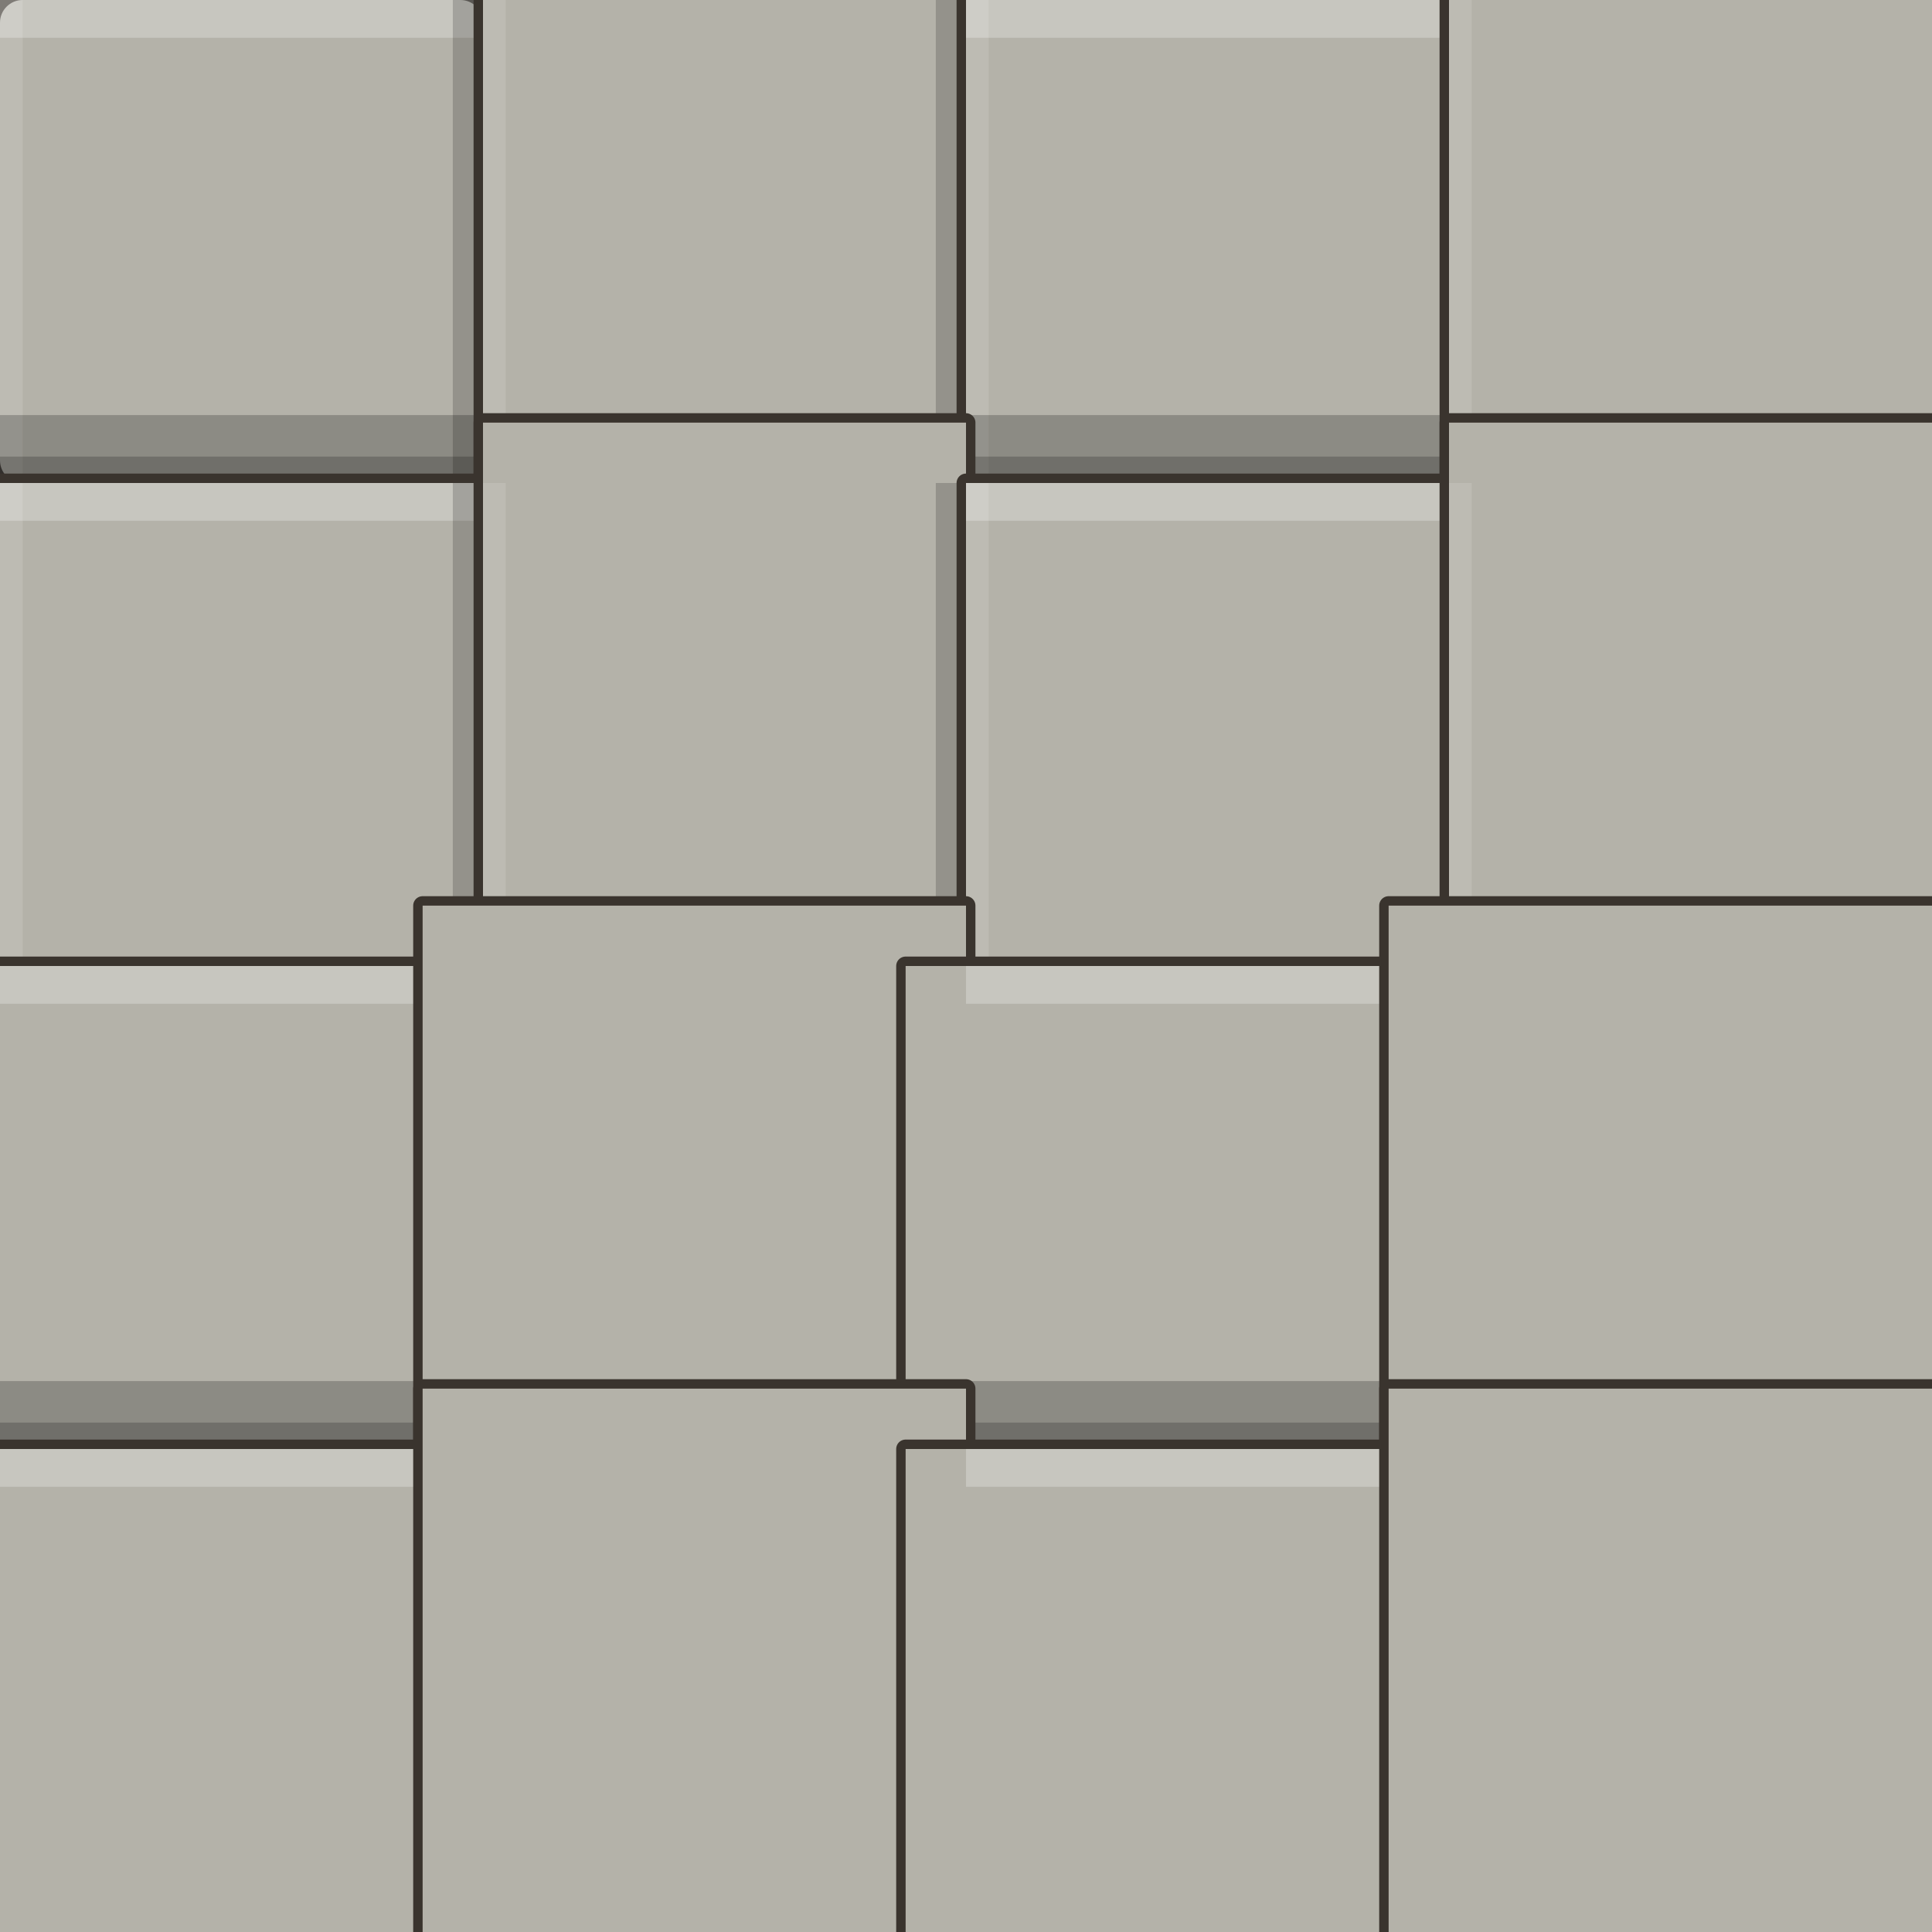
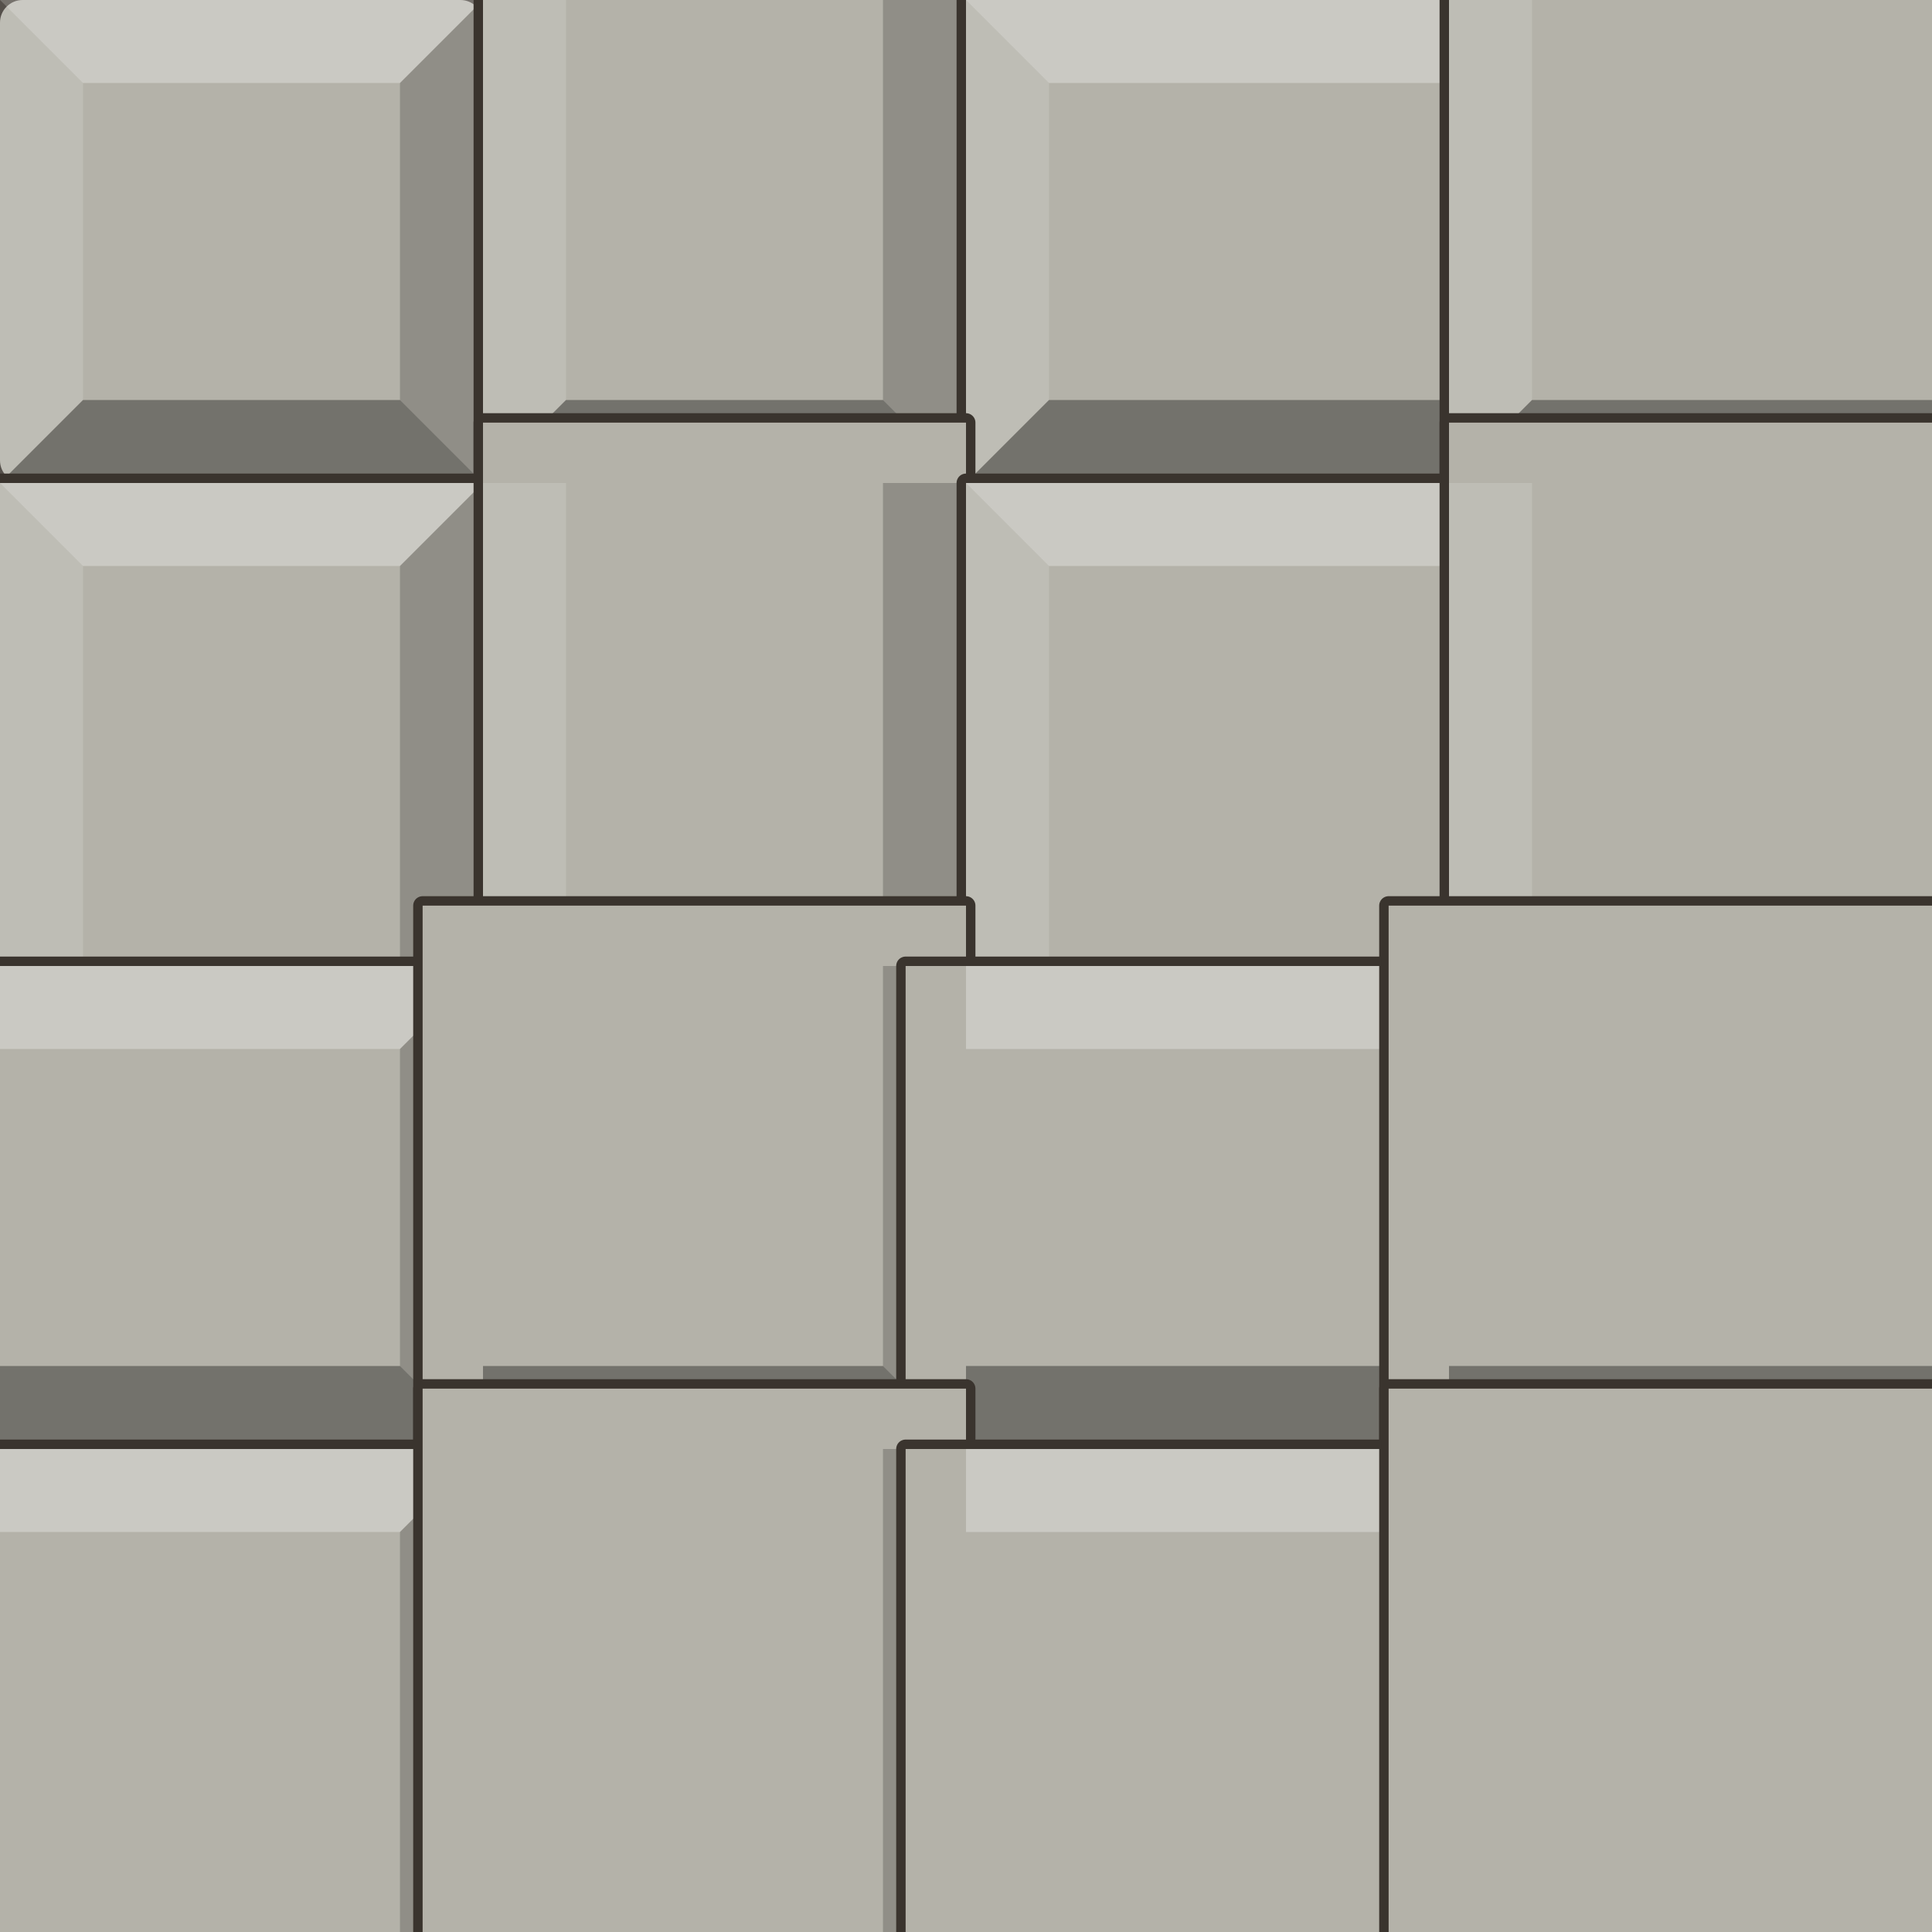
<svg xmlns="http://www.w3.org/2000/svg" viewBox="0 0 512 512" width="512" height="512">
  <g transform="translate(0 0)">
    <path d="M 6 0 h 116 a 6 6 0 0 1 6 6 v 116 a 6 6 0 0 1 -6 6 h -116 a 6 6 0 0 1 -6 -6 v -116 a 6 6 0 0 1 6 -6 Z" fill="#3A342E" stroke="#3A342E" stroke-width="5" stroke-linejoin="round" stroke-linecap="round" />
    <path d="M 6 0 h 116 a 6 6 0 0 1 6 6 v 116 a 6 6 0 0 1 -6 6 h -116 a 6 6 0 0 1 -6 -6 v -116 a 6 6 0 0 1 6 -6 Z" fill="#B4B2A9" />
-     <path d="M 0 0 h 128 a 0 0 0 0 1 0 0 v 10 a 0 0 0 0 1 0 0 h -128 a 0 0 0 0 1 0 0 v -10 a 0 0 0 0 1 0 0 Z" fill="#FFFFFF" opacity="0.26" />
-     <path d="M 0 0 h 6 a 0 0 0 0 1 0 0 v 128 a 0 0 0 0 1 0 0 h -6 a 0 0 0 0 1 0 0 v -128 a 0 0 0 0 1 0 0 Z" fill="#FFFFFF" opacity="0.12" />
-     <path d="M 120 0 h 8 a 0 0 0 0 1 0 0 v 128 a 0 0 0 0 1 0 0 h -8 a 0 0 0 0 1 0 0 v -128 a 0 0 0 0 1 0 0 Z" fill="#000000" opacity="0.18" />
-     <path d="M 0 110 h 128 a 0 0 0 0 1 0 0 v 18 a 0 0 0 0 1 0 0 h -128 a 0 0 0 0 1 0 0 v -18 a 0 0 0 0 1 0 0 Z" fill="#000000" opacity="0.22" />
-     <path d="M 0 121 h 128 a 0 0 0 0 1 0 0 v 7 a 0 0 0 0 1 0 0 h -128 a 0 0 0 0 1 0 0 v -7 a 0 0 0 0 1 0 0 Z" fill="#000000" opacity="0.2" />
+     <path d="M 0 0 L 128 0 L 106 22 L 22 22 Z" fill="#FFFFFF" opacity="0.3" />
+     <path d="M 0 0 L 0 128 L 22 106 L 22 22 Z" fill="#FFFFFF" opacity="0.14" />
+     <path d="M 128 0 L 128 128 L 106 106 L 106 22 Z" fill="#000000" opacity="0.2" />
+     <path d="M 0 128 L 128 128 L 106 106 L 22 106 Z" fill="#000000" opacity="0.36" />
  </g>
  <g transform="translate(128 0)">
    <path d="M 0 -16 h 128 a 0 0 0 0 1 0 0 v 144 a 0 0 0 0 1 0 0 h -128 a 0 0 0 0 1 0 0 v -144 a 0 0 0 0 1 0 0 Z" fill="#3A342E" stroke="#3A342E" stroke-width="5" stroke-linejoin="round" stroke-linecap="round" />
    <path d="M 0 -16 h 128 a 0 0 0 0 1 0 0 v 144 a 0 0 0 0 1 0 0 h -128 a 0 0 0 0 1 0 0 v -144 a 0 0 0 0 1 0 0 Z" fill="#B4B2A9" />
-     <path d="M 0 0 h 6 a 0 0 0 0 1 0 0 v 128 a 0 0 0 0 1 0 0 h -6 a 0 0 0 0 1 0 0 v -128 a 0 0 0 0 1 0 0 Z" fill="#FFFFFF" opacity="0.12" />
-     <path d="M 120 0 h 8 a 0 0 0 0 1 0 0 v 128 a 0 0 0 0 1 0 0 h -8 a 0 0 0 0 1 0 0 v -128 a 0 0 0 0 1 0 0 Z" fill="#000000" opacity="0.18" />
-     <path d="M 0 110 h 128 a 0 0 0 0 1 0 0 v 18 a 0 0 0 0 1 0 0 h -128 a 0 0 0 0 1 0 0 v -18 a 0 0 0 0 1 0 0 Z" fill="#000000" opacity="0.22" />
-     <path d="M 0 121 h 128 a 0 0 0 0 1 0 0 v 7 a 0 0 0 0 1 0 0 h -128 a 0 0 0 0 1 0 0 v -7 a 0 0 0 0 1 0 0 Z" fill="#000000" opacity="0.2" />
+     <path d="M 0 0 L 0 128 L 22 106 L 22 0 Z" fill="#FFFFFF" opacity="0.14" />
+     <path d="M 128 0 L 128 128 L 106 106 L 106 0 Z" fill="#000000" opacity="0.2" />
+     <path d="M 0 128 L 128 128 L 106 106 L 22 106 Z" fill="#000000" opacity="0.36" />
  </g>
  <g transform="translate(256 0)">
    <path d="M 0 0 h 144 a 0 0 0 0 1 0 0 v 128 a 0 0 0 0 1 0 0 h -144 a 0 0 0 0 1 0 0 v -128 a 0 0 0 0 1 0 0 Z" fill="#3A342E" stroke="#3A342E" stroke-width="5" stroke-linejoin="round" stroke-linecap="round" />
    <path d="M 0 0 h 144 a 0 0 0 0 1 0 0 v 128 a 0 0 0 0 1 0 0 h -144 a 0 0 0 0 1 0 0 v -128 a 0 0 0 0 1 0 0 Z" fill="#B4B2A9" />
-     <path d="M 0 0 h 128 a 0 0 0 0 1 0 0 v 10 a 0 0 0 0 1 0 0 h -128 a 0 0 0 0 1 0 0 v -10 a 0 0 0 0 1 0 0 Z" fill="#FFFFFF" opacity="0.26" />
-     <path d="M 0 0 h 6 a 0 0 0 0 1 0 0 v 128 a 0 0 0 0 1 0 0 h -6 a 0 0 0 0 1 0 0 v -128 a 0 0 0 0 1 0 0 Z" fill="#FFFFFF" opacity="0.12" />
-     <path d="M 0 110 h 128 a 0 0 0 0 1 0 0 v 18 a 0 0 0 0 1 0 0 h -128 a 0 0 0 0 1 0 0 v -18 a 0 0 0 0 1 0 0 Z" fill="#000000" opacity="0.22" />
-     <path d="M 0 121 h 128 a 0 0 0 0 1 0 0 v 7 a 0 0 0 0 1 0 0 h -128 a 0 0 0 0 1 0 0 v -7 a 0 0 0 0 1 0 0 Z" fill="#000000" opacity="0.2" />
+     <path d="M 0 0 L 128 0 L 128 22 L 22 22 Z" fill="#FFFFFF" opacity="0.3" />
+     <path d="M 0 0 L 0 128 L 22 106 L 22 22 Z" fill="#FFFFFF" opacity="0.14" />
+     <path d="M 0 128 L 128 128 L 128 106 L 22 106 Z" fill="#000000" opacity="0.36" />
  </g>
  <g transform="translate(384 0)">
    <path d="M 0 -16 h 144 a 0 0 0 0 1 0 0 v 144 a 0 0 0 0 1 0 0 h -144 a 0 0 0 0 1 0 0 v -144 a 0 0 0 0 1 0 0 Z" fill="#3A342E" stroke="#3A342E" stroke-width="5" stroke-linejoin="round" stroke-linecap="round" />
    <path d="M 0 -16 h 144 a 0 0 0 0 1 0 0 v 144 a 0 0 0 0 1 0 0 h -144 a 0 0 0 0 1 0 0 v -144 a 0 0 0 0 1 0 0 Z" fill="#B4B2A9" />
-     <path d="M 0 0 h 6 a 0 0 0 0 1 0 0 v 128 a 0 0 0 0 1 0 0 h -6 a 0 0 0 0 1 0 0 v -128 a 0 0 0 0 1 0 0 Z" fill="#FFFFFF" opacity="0.12" />
-     <path d="M 0 110 h 128 a 0 0 0 0 1 0 0 v 18 a 0 0 0 0 1 0 0 h -128 a 0 0 0 0 1 0 0 v -18 a 0 0 0 0 1 0 0 Z" fill="#000000" opacity="0.22" />
-     <path d="M 0 121 h 128 a 0 0 0 0 1 0 0 v 7 a 0 0 0 0 1 0 0 h -128 a 0 0 0 0 1 0 0 v -7 a 0 0 0 0 1 0 0 Z" fill="#000000" opacity="0.2" />
+     <path d="M 0 0 L 0 128 L 22 106 L 22 0 Z" fill="#FFFFFF" opacity="0.14" />
+     <path d="M 0 128 L 128 128 L 128 106 L 22 106 Z" fill="#000000" opacity="0.36" />
  </g>
  <g transform="translate(0 128)">
    <path d="M 0 0 h 128 a 0 0 0 0 1 0 0 v 144 a 0 0 0 0 1 0 0 h -128 a 0 0 0 0 1 0 0 v -144 a 0 0 0 0 1 0 0 Z" fill="#3A342E" stroke="#3A342E" stroke-width="5" stroke-linejoin="round" stroke-linecap="round" />
    <path d="M 0 0 h 128 a 0 0 0 0 1 0 0 v 144 a 0 0 0 0 1 0 0 h -128 a 0 0 0 0 1 0 0 v -144 a 0 0 0 0 1 0 0 Z" fill="#B4B2A9" />
-     <path d="M 0 0 h 128 a 0 0 0 0 1 0 0 v 10 a 0 0 0 0 1 0 0 h -128 a 0 0 0 0 1 0 0 v -10 a 0 0 0 0 1 0 0 Z" fill="#FFFFFF" opacity="0.26" />
-     <path d="M 0 0 h 6 a 0 0 0 0 1 0 0 v 128 a 0 0 0 0 1 0 0 h -6 a 0 0 0 0 1 0 0 v -128 a 0 0 0 0 1 0 0 Z" fill="#FFFFFF" opacity="0.12" />
-     <path d="M 120 0 h 8 a 0 0 0 0 1 0 0 v 128 a 0 0 0 0 1 0 0 h -8 a 0 0 0 0 1 0 0 v -128 a 0 0 0 0 1 0 0 Z" fill="#000000" opacity="0.18" />
+     <path d="M 0 0 L 128 0 L 106 22 L 22 22 Z" fill="#FFFFFF" opacity="0.3" />
+     <path d="M 0 0 L 0 128 L 22 128 L 22 22 Z" fill="#FFFFFF" opacity="0.14" />
+     <path d="M 128 0 L 128 128 L 106 128 L 106 22 Z" fill="#000000" opacity="0.2" />
  </g>
  <g transform="translate(128 128)">
    <path d="M 0 -16 h 128 a 0 0 0 0 1 0 0 v 160 a 0 0 0 0 1 0 0 h -128 a 0 0 0 0 1 0 0 v -160 a 0 0 0 0 1 0 0 Z" fill="#3A342E" stroke="#3A342E" stroke-width="5" stroke-linejoin="round" stroke-linecap="round" />
    <path d="M 0 -16 h 128 a 0 0 0 0 1 0 0 v 160 a 0 0 0 0 1 0 0 h -128 a 0 0 0 0 1 0 0 v -160 a 0 0 0 0 1 0 0 Z" fill="#B4B2A9" />
-     <path d="M 0 0 h 6 a 0 0 0 0 1 0 0 v 128 a 0 0 0 0 1 0 0 h -6 a 0 0 0 0 1 0 0 v -128 a 0 0 0 0 1 0 0 Z" fill="#FFFFFF" opacity="0.12" />
-     <path d="M 120 0 h 8 a 0 0 0 0 1 0 0 v 128 a 0 0 0 0 1 0 0 h -8 a 0 0 0 0 1 0 0 v -128 a 0 0 0 0 1 0 0 Z" fill="#000000" opacity="0.18" />
+     <path d="M 0 0 L 0 128 L 22 128 L 22 0 Z" fill="#FFFFFF" opacity="0.14" />
+     <path d="M 128 0 L 128 128 L 106 128 L 106 0 Z" fill="#000000" opacity="0.2" />
  </g>
  <g transform="translate(256 128)">
    <path d="M 0 0 h 144 a 0 0 0 0 1 0 0 v 144 a 0 0 0 0 1 0 0 h -144 a 0 0 0 0 1 0 0 v -144 a 0 0 0 0 1 0 0 Z" fill="#3A342E" stroke="#3A342E" stroke-width="5" stroke-linejoin="round" stroke-linecap="round" />
    <path d="M 0 0 h 144 a 0 0 0 0 1 0 0 v 144 a 0 0 0 0 1 0 0 h -144 a 0 0 0 0 1 0 0 v -144 a 0 0 0 0 1 0 0 Z" fill="#B4B2A9" />
-     <path d="M 0 0 h 128 a 0 0 0 0 1 0 0 v 10 a 0 0 0 0 1 0 0 h -128 a 0 0 0 0 1 0 0 v -10 a 0 0 0 0 1 0 0 Z" fill="#FFFFFF" opacity="0.26" />
-     <path d="M 0 0 h 6 a 0 0 0 0 1 0 0 v 128 a 0 0 0 0 1 0 0 h -6 a 0 0 0 0 1 0 0 v -128 a 0 0 0 0 1 0 0 Z" fill="#FFFFFF" opacity="0.12" />
+     <path d="M 0 0 L 128 0 L 128 22 L 22 22 Z" fill="#FFFFFF" opacity="0.3" />
+     <path d="M 0 0 L 0 128 L 22 128 L 22 22 Z" fill="#FFFFFF" opacity="0.14" />
  </g>
  <g transform="translate(384 128)">
    <path d="M 0 -16 h 144 a 0 0 0 0 1 0 0 v 160 a 0 0 0 0 1 0 0 h -144 a 0 0 0 0 1 0 0 v -160 a 0 0 0 0 1 0 0 Z" fill="#3A342E" stroke="#3A342E" stroke-width="5" stroke-linejoin="round" stroke-linecap="round" />
    <path d="M 0 -16 h 144 a 0 0 0 0 1 0 0 v 160 a 0 0 0 0 1 0 0 h -144 a 0 0 0 0 1 0 0 v -160 a 0 0 0 0 1 0 0 Z" fill="#B4B2A9" />
-     <path d="M 0 0 h 6 a 0 0 0 0 1 0 0 v 128 a 0 0 0 0 1 0 0 h -6 a 0 0 0 0 1 0 0 v -128 a 0 0 0 0 1 0 0 Z" fill="#FFFFFF" opacity="0.12" />
+     <path d="M 0 0 L 0 128 L 22 128 L 22 0 Z" fill="#FFFFFF" opacity="0.14" />
  </g>
  <g transform="translate(0 256)">
    <path d="M -16 0 h 144 a 0 0 0 0 1 0 0 v 128 a 0 0 0 0 1 0 0 h -144 a 0 0 0 0 1 0 0 v -128 a 0 0 0 0 1 0 0 Z" fill="#3A342E" stroke="#3A342E" stroke-width="5" stroke-linejoin="round" stroke-linecap="round" />
    <path d="M -16 0 h 144 a 0 0 0 0 1 0 0 v 128 a 0 0 0 0 1 0 0 h -144 a 0 0 0 0 1 0 0 v -128 a 0 0 0 0 1 0 0 Z" fill="#B4B2A9" />
-     <path d="M 0 0 h 128 a 0 0 0 0 1 0 0 v 10 a 0 0 0 0 1 0 0 h -128 a 0 0 0 0 1 0 0 v -10 a 0 0 0 0 1 0 0 Z" fill="#FFFFFF" opacity="0.26" />
-     <path d="M 120 0 h 8 a 0 0 0 0 1 0 0 v 128 a 0 0 0 0 1 0 0 h -8 a 0 0 0 0 1 0 0 v -128 a 0 0 0 0 1 0 0 Z" fill="#000000" opacity="0.18" />
-     <path d="M 0 110 h 128 a 0 0 0 0 1 0 0 v 18 a 0 0 0 0 1 0 0 h -128 a 0 0 0 0 1 0 0 v -18 a 0 0 0 0 1 0 0 Z" fill="#000000" opacity="0.22" />
-     <path d="M 0 121 h 128 a 0 0 0 0 1 0 0 v 7 a 0 0 0 0 1 0 0 h -128 a 0 0 0 0 1 0 0 v -7 a 0 0 0 0 1 0 0 Z" fill="#000000" opacity="0.2" />
+     <path d="M 0 0 L 128 0 L 106 22 L 0 22 Z" fill="#FFFFFF" opacity="0.3" />
+     <path d="M 128 0 L 128 128 L 106 106 L 106 22 Z" fill="#000000" opacity="0.2" />
+     <path d="M 0 128 L 128 128 L 106 106 L 0 106 Z" fill="#000000" opacity="0.36" />
  </g>
  <g transform="translate(128 256)">
    <path d="M -16 -16 h 144 a 0 0 0 0 1 0 0 v 144 a 0 0 0 0 1 0 0 h -144 a 0 0 0 0 1 0 0 v -144 a 0 0 0 0 1 0 0 Z" fill="#3A342E" stroke="#3A342E" stroke-width="5" stroke-linejoin="round" stroke-linecap="round" />
    <path d="M -16 -16 h 144 a 0 0 0 0 1 0 0 v 144 a 0 0 0 0 1 0 0 h -144 a 0 0 0 0 1 0 0 v -144 a 0 0 0 0 1 0 0 Z" fill="#B4B2A9" />
-     <path d="M 120 0 h 8 a 0 0 0 0 1 0 0 v 128 a 0 0 0 0 1 0 0 h -8 a 0 0 0 0 1 0 0 v -128 a 0 0 0 0 1 0 0 Z" fill="#000000" opacity="0.18" />
-     <path d="M 0 110 h 128 a 0 0 0 0 1 0 0 v 18 a 0 0 0 0 1 0 0 h -128 a 0 0 0 0 1 0 0 v -18 a 0 0 0 0 1 0 0 Z" fill="#000000" opacity="0.22" />
-     <path d="M 0 121 h 128 a 0 0 0 0 1 0 0 v 7 a 0 0 0 0 1 0 0 h -128 a 0 0 0 0 1 0 0 v -7 a 0 0 0 0 1 0 0 Z" fill="#000000" opacity="0.2" />
+     <path d="M 128 0 L 128 128 L 106 106 L 106 0 Z" fill="#000000" opacity="0.2" />
+     <path d="M 0 128 L 128 128 L 106 106 L 0 106 Z" fill="#000000" opacity="0.36" />
  </g>
  <g transform="translate(256 256)">
    <path d="M -16 0 h 160 a 0 0 0 0 1 0 0 v 128 a 0 0 0 0 1 0 0 h -160 a 0 0 0 0 1 0 0 v -128 a 0 0 0 0 1 0 0 Z" fill="#3A342E" stroke="#3A342E" stroke-width="5" stroke-linejoin="round" stroke-linecap="round" />
    <path d="M -16 0 h 160 a 0 0 0 0 1 0 0 v 128 a 0 0 0 0 1 0 0 h -160 a 0 0 0 0 1 0 0 v -128 a 0 0 0 0 1 0 0 Z" fill="#B4B2A9" />
-     <path d="M 0 0 h 128 a 0 0 0 0 1 0 0 v 10 a 0 0 0 0 1 0 0 h -128 a 0 0 0 0 1 0 0 v -10 a 0 0 0 0 1 0 0 Z" fill="#FFFFFF" opacity="0.26" />
-     <path d="M 0 110 h 128 a 0 0 0 0 1 0 0 v 18 a 0 0 0 0 1 0 0 h -128 a 0 0 0 0 1 0 0 v -18 a 0 0 0 0 1 0 0 Z" fill="#000000" opacity="0.22" />
-     <path d="M 0 121 h 128 a 0 0 0 0 1 0 0 v 7 a 0 0 0 0 1 0 0 h -128 a 0 0 0 0 1 0 0 v -7 a 0 0 0 0 1 0 0 Z" fill="#000000" opacity="0.2" />
+     <path d="M 0 0 L 128 0 L 128 22 L 0 22 Z" fill="#FFFFFF" opacity="0.3" />
+     <path d="M 0 128 L 128 128 L 128 106 L 0 106 Z" fill="#000000" opacity="0.36" />
  </g>
  <g transform="translate(384 256)">
    <path d="M -16 -16 h 160 a 0 0 0 0 1 0 0 v 144 a 0 0 0 0 1 0 0 h -160 a 0 0 0 0 1 0 0 v -144 a 0 0 0 0 1 0 0 Z" fill="#3A342E" stroke="#3A342E" stroke-width="5" stroke-linejoin="round" stroke-linecap="round" />
    <path d="M -16 -16 h 160 a 0 0 0 0 1 0 0 v 144 a 0 0 0 0 1 0 0 h -160 a 0 0 0 0 1 0 0 v -144 a 0 0 0 0 1 0 0 Z" fill="#B4B2A9" />
-     <path d="M 0 110 h 128 a 0 0 0 0 1 0 0 v 18 a 0 0 0 0 1 0 0 h -128 a 0 0 0 0 1 0 0 v -18 a 0 0 0 0 1 0 0 Z" fill="#000000" opacity="0.22" />
-     <path d="M 0 121 h 128 a 0 0 0 0 1 0 0 v 7 a 0 0 0 0 1 0 0 h -128 a 0 0 0 0 1 0 0 v -7 a 0 0 0 0 1 0 0 Z" fill="#000000" opacity="0.2" />
+     <path d="M 0 128 L 128 128 L 128 106 L 0 106 Z" fill="#000000" opacity="0.36" />
  </g>
  <g transform="translate(0 384)">
    <path d="M -16 0 h 144 a 0 0 0 0 1 0 0 v 144 a 0 0 0 0 1 0 0 h -144 a 0 0 0 0 1 0 0 v -144 a 0 0 0 0 1 0 0 Z" fill="#3A342E" stroke="#3A342E" stroke-width="5" stroke-linejoin="round" stroke-linecap="round" />
    <path d="M -16 0 h 144 a 0 0 0 0 1 0 0 v 144 a 0 0 0 0 1 0 0 h -144 a 0 0 0 0 1 0 0 v -144 a 0 0 0 0 1 0 0 Z" fill="#B4B2A9" />
-     <path d="M 0 0 h 128 a 0 0 0 0 1 0 0 v 10 a 0 0 0 0 1 0 0 h -128 a 0 0 0 0 1 0 0 v -10 a 0 0 0 0 1 0 0 Z" fill="#FFFFFF" opacity="0.26" />
-     <path d="M 120 0 h 8 a 0 0 0 0 1 0 0 v 128 a 0 0 0 0 1 0 0 h -8 a 0 0 0 0 1 0 0 v -128 a 0 0 0 0 1 0 0 Z" fill="#000000" opacity="0.18" />
+     <path d="M 0 0 L 128 0 L 106 22 L 0 22 Z" fill="#FFFFFF" opacity="0.3" />
+     <path d="M 128 0 L 128 128 L 106 128 L 106 22 Z" fill="#000000" opacity="0.2" />
  </g>
  <g transform="translate(128 384)">
    <path d="M -16 -16 h 144 a 0 0 0 0 1 0 0 v 160 a 0 0 0 0 1 0 0 h -144 a 0 0 0 0 1 0 0 v -160 a 0 0 0 0 1 0 0 Z" fill="#3A342E" stroke="#3A342E" stroke-width="5" stroke-linejoin="round" stroke-linecap="round" />
    <path d="M -16 -16 h 144 a 0 0 0 0 1 0 0 v 160 a 0 0 0 0 1 0 0 h -144 a 0 0 0 0 1 0 0 v -160 a 0 0 0 0 1 0 0 Z" fill="#B4B2A9" />
-     <path d="M 120 0 h 8 a 0 0 0 0 1 0 0 v 128 a 0 0 0 0 1 0 0 h -8 a 0 0 0 0 1 0 0 v -128 a 0 0 0 0 1 0 0 Z" fill="#000000" opacity="0.18" />
+     <path d="M 128 0 L 128 128 L 106 128 L 106 0 Z" fill="#000000" opacity="0.2" />
  </g>
  <g transform="translate(256 384)">
    <path d="M -16 0 h 160 a 0 0 0 0 1 0 0 v 144 a 0 0 0 0 1 0 0 h -160 a 0 0 0 0 1 0 0 v -144 a 0 0 0 0 1 0 0 Z" fill="#3A342E" stroke="#3A342E" stroke-width="5" stroke-linejoin="round" stroke-linecap="round" />
    <path d="M -16 0 h 160 a 0 0 0 0 1 0 0 v 144 a 0 0 0 0 1 0 0 h -160 a 0 0 0 0 1 0 0 v -144 a 0 0 0 0 1 0 0 Z" fill="#B4B2A9" />
-     <path d="M 0 0 h 128 a 0 0 0 0 1 0 0 v 10 a 0 0 0 0 1 0 0 h -128 a 0 0 0 0 1 0 0 v -10 a 0 0 0 0 1 0 0 Z" fill="#FFFFFF" opacity="0.26" />
+     <path d="M 0 0 L 128 0 L 128 22 L 0 22 Z" fill="#FFFFFF" opacity="0.3" />
  </g>
  <g transform="translate(384 384)">
    <path d="M -16 -16 h 160 a 0 0 0 0 1 0 0 v 160 a 0 0 0 0 1 0 0 h -160 a 0 0 0 0 1 0 0 v -160 a 0 0 0 0 1 0 0 Z" fill="#3A342E" stroke="#3A342E" stroke-width="5" stroke-linejoin="round" stroke-linecap="round" />
    <path d="M -16 -16 h 160 a 0 0 0 0 1 0 0 v 160 a 0 0 0 0 1 0 0 h -160 a 0 0 0 0 1 0 0 v -160 a 0 0 0 0 1 0 0 Z" fill="#B4B2A9" />
  </g>
</svg>
